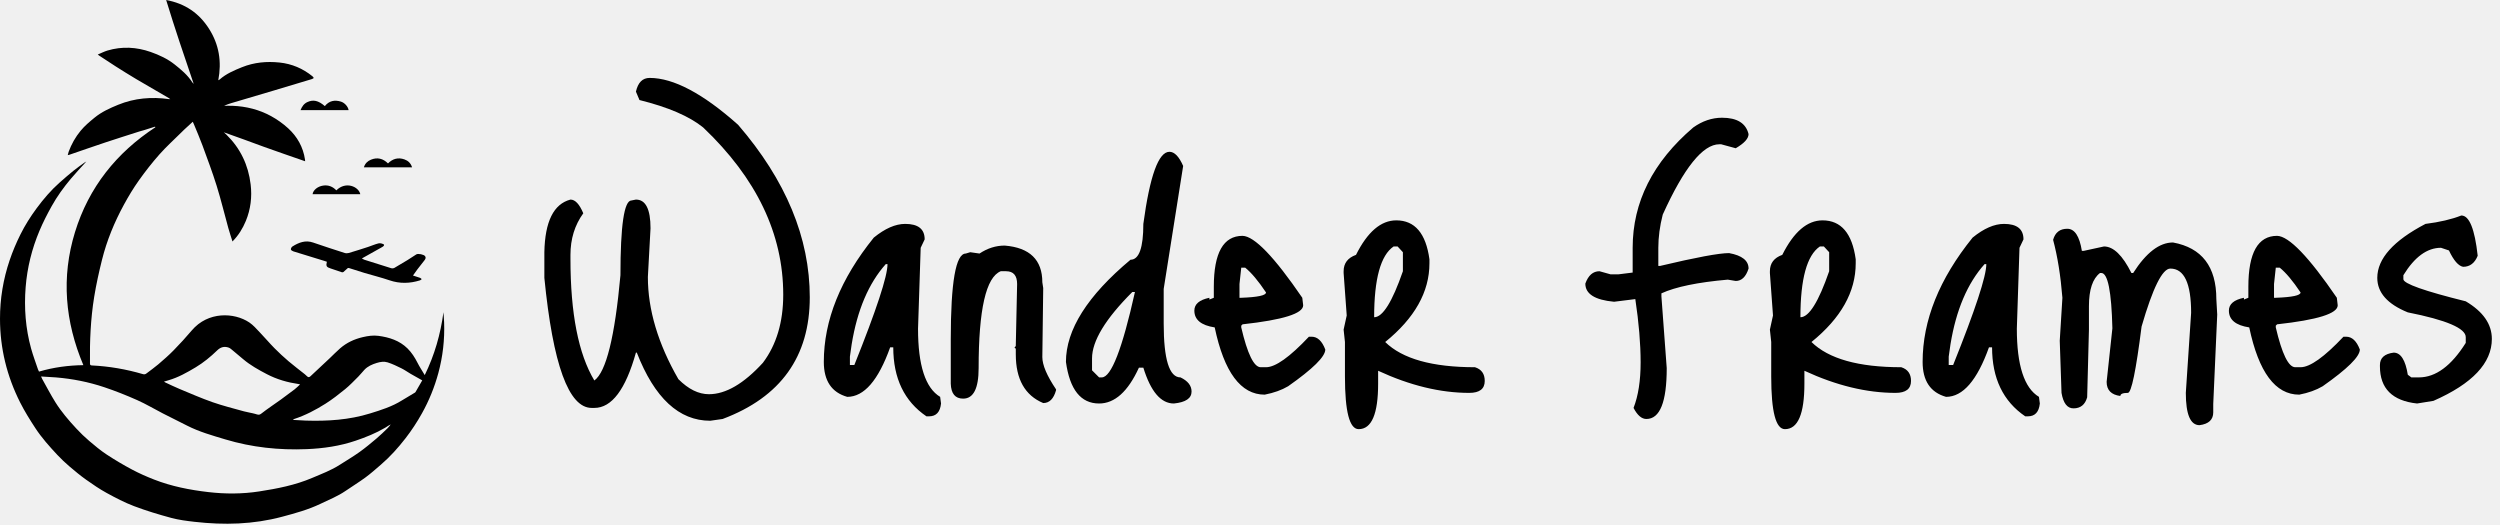
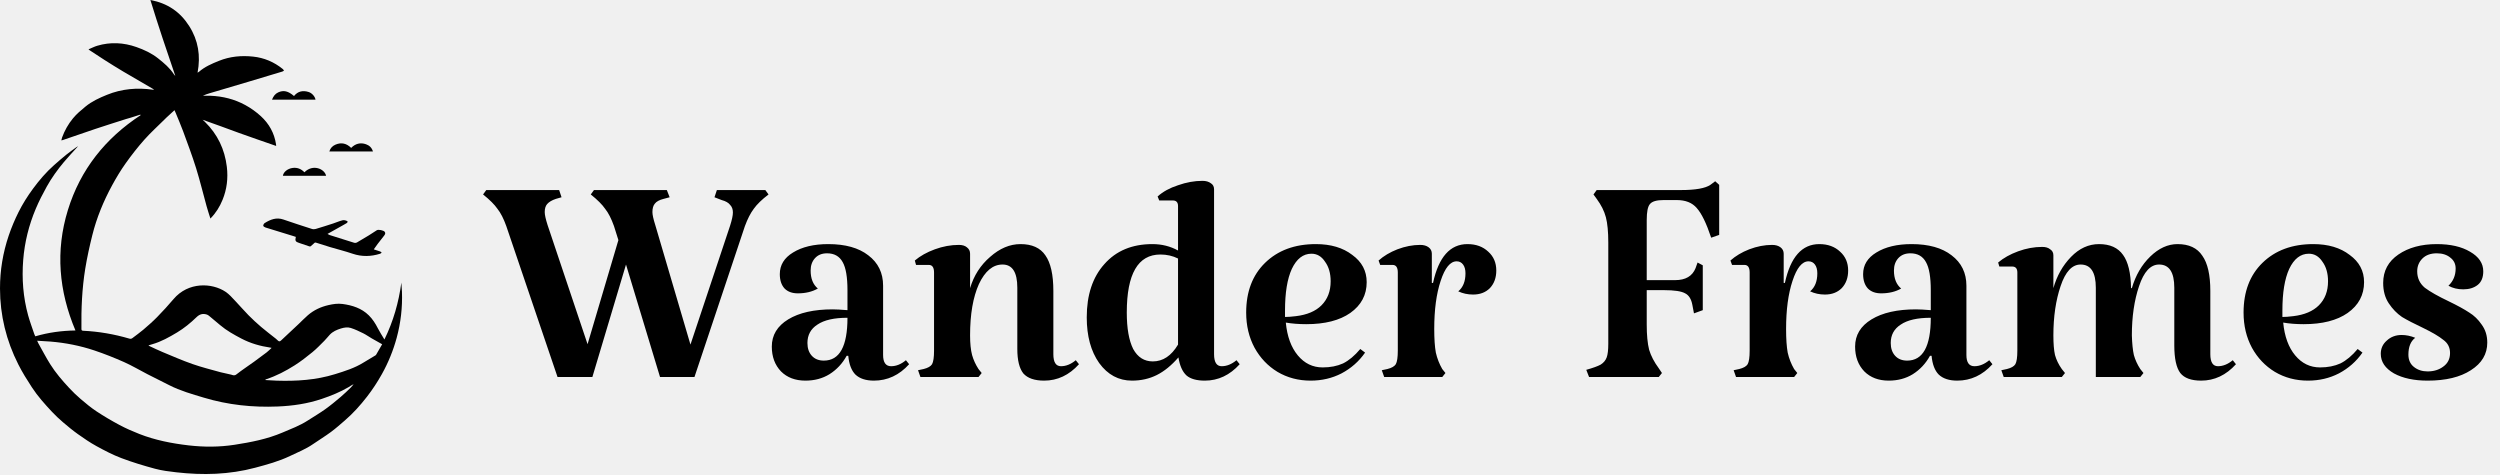
- <svg xmlns="http://www.w3.org/2000/svg" width="3022" height="634" viewBox="0 0 3022 634" fill="none">
+ <svg xmlns="http://www.w3.org/2000/svg" width="3339" height="634" viewBox="0 0 3339 634" fill="none">
  <g clip-path="url(#clip0_154_377)">
    <path d="M104.38 195.22C97.84 202.48 91.39 209.21 85.42 216.35C76.84 226.6 68.98 237.47 62.46 249.19C57.1 258.82 52.04 268.69 47.76 278.85C38.55 300.69 32.86 323.53 30.99 347.29C29.02 372.35 30.91 397.08 37.6 421.31C39.96 429.84 43.11 438.15 45.93 446.55C46.22 447.41 46.69 448.21 47.15 449.19C64.71 444.02 82.56 441.64 100.77 441.38C78.61 388.86 73.84 335.21 90.66 280.57C107.4 226.21 140.91 184.59 187.84 153.82C187.69 153.58 187.55 153.34 187.4 153.1C183 154.5 178.61 155.92 174.21 157.29C172.3 157.89 170.35 158.33 168.44 158.94C154.78 163.32 141.09 167.61 127.48 172.14C112.87 177.01 98.33 182.11 83.76 187.1C83.3 187.26 82.81 187.31 81.89 187.5C82.29 185.98 82.52 184.7 82.97 183.49C86.38 174.21 91.13 165.77 97.41 158.13C102.37 152.1 108.23 147.22 114.19 142.32C122.81 135.24 132.68 130.79 142.82 126.65C162.73 118.53 183.27 116.86 204.33 119.83C204.65 119.88 204.98 119.83 205.81 119.83C204.97 119.22 204.51 118.83 203.99 118.53C190.86 110.87 177.67 103.31 164.59 95.55C156.27 90.61 148.07 85.46 139.9 80.29C133.13 76 126.47 71.54 119.77 67.15C119.43 66.93 119.13 66.65 118.2 65.9C122.41 64.15 126.08 62.22 129.98 61.07C147.51 55.87 165.02 56.83 182.11 62.81C192.48 66.44 202.58 71.12 211.29 78.07C219.06 84.26 226.74 90.67 232.26 99.23C232.76 100 233.38 100.68 234.12 101.32C222.72 67.91 211.39 34.5 200.85 0.01C223.6 4.25 240.58 15.73 252.72 34.86C264.83 53.93 268.13 74.58 263.86 97.03C264.61 96.61 265.12 96.44 265.5 96.1C273.45 89.12 282.92 85.1 292.55 81.22C307.23 75.32 322.4 73.97 337.9 75.58C352.74 77.12 366.03 82.76 377.71 92.22C378.37 92.76 378.79 93.6 379.32 94.3C378.57 94.74 377.86 95.34 377.05 95.59C361.81 100.2 346.56 104.79 331.3 109.33C314.07 114.46 296.83 119.52 279.6 124.65C276.68 125.52 273.81 126.55 270.94 127.88C274.34 127.88 277.74 127.77 281.14 127.9C297.53 128.54 313.2 132.46 327.62 140.32C335.02 144.36 342.11 149.41 348.35 155.12C359.32 165.16 366.45 177.75 368.68 192.87C368.74 193.27 368.74 193.69 368.84 194.93C352.07 189.07 335.66 183.49 319.35 177.6C303.09 171.73 286.94 165.56 270.54 159.9C271.59 160.85 272.67 161.76 273.68 162.75C290.5 179.24 300.17 199.34 302.98 222.9C304.79 238.1 303 252.87 297.21 266.98C293.48 276.06 288.4 284.4 281.02 291.9C279.24 286.19 277.46 280.96 275.99 275.65C271.27 258.62 267.14 241.41 261.89 224.56C256.74 208.04 250.62 191.82 244.67 175.57C241.53 167.01 237.85 158.66 234.41 150.22C234.07 149.38 233.66 148.57 233.02 147.18C229.31 150.59 225.87 153.73 222.45 156.89C221.47 157.79 220.56 158.76 219.61 159.69C210.63 168.62 201.18 177.12 192.78 186.58C183.89 196.61 175.58 207.25 167.8 218.19C161.19 227.49 155.26 237.37 149.79 247.42C138.3 268.52 129.12 290.69 123.29 314.11C119.62 328.86 116.31 343.77 113.87 358.77C109.54 385.42 108.39 412.35 108.76 439.35C108.78 441.1 109.35 441.66 111.05 441.75C132.03 442.75 152.6 446.32 172.78 452.25C174.4 452.73 175.63 452.5 176.94 451.49C181.71 447.79 186.69 444.37 191.28 440.45C197.64 435.01 203.98 429.5 209.84 423.51C217.45 415.73 224.83 407.68 231.87 399.37C251.39 376.35 283.06 377.49 301.42 389.82C306.25 393.07 310.19 397.77 314.3 402.04C320.28 408.27 325.86 414.9 331.93 421.04C337.34 426.52 343.02 431.75 348.87 436.74C355.23 442.16 361.94 447.17 368.47 452.38C369.44 453.15 370.34 454.01 371.22 454.89C372.73 456.41 373.94 456.1 375.44 454.68C383.09 447.42 390.84 440.28 398.53 433.06C402.74 429.1 406.73 424.89 411.09 421.11C419.09 414.16 428.37 409.87 438.67 407.49C444.92 406.05 451.16 405.13 457.44 405.97C470.51 407.72 482.9 411.62 492.62 421.22C497.62 426.16 501.45 432.14 504.68 438.52C507.19 443.47 510.29 448.12 513.43 453.42C525.34 429.13 532.51 403.91 536.05 377.44C536.33 381.52 536.71 385.59 536.86 389.67C537.61 410.48 535.29 430.93 529.85 451.02C525.23 468.07 518.64 484.27 510.04 499.67C504.15 510.21 497.59 520.24 490.2 529.77C481.26 541.29 471.6 552.08 460.58 561.56C454.43 566.85 448.37 572.28 441.86 577.07C434.06 582.81 425.78 587.86 417.8 593.34C408.29 599.88 397.66 604.09 387.36 609.03C372.51 616.16 356.79 620.42 341 624.65C306.18 633.98 270.91 634.83 235.38 630.8C225.87 629.72 216.26 628.53 207.05 626.05C191.87 621.95 176.75 617.39 162.04 611.82C150.63 607.5 139.68 601.76 128.93 595.88C120.31 591.17 112.13 585.56 104.09 579.85C97.15 574.92 90.55 569.46 84.07 563.91C78.93 559.51 73.95 554.85 69.32 549.89C59.76 539.65 50.36 529.19 42.66 517.41C36.13 507.42 29.76 497.24 24.39 486.58C8.39 454.89 0.04 421.14 7.61436e-05 385.4C-0.02 361.12 3.9 337.52 11.67 314.56C15.31 303.81 19.7 293.42 24.76 283.28C30.28 272.22 36.83 261.87 44.14 251.96C52.55 240.56 61.69 229.85 72.28 220.5C77.67 215.74 83.1 211.02 88.68 206.5C92.96 203.04 97.5 199.91 101.94 196.66C102.6 196.18 103.35 195.83 104.37 195.23L104.38 195.22ZM49.64 455.1C50.31 456.6 50.6 457.39 51.01 458.12C56.29 467.52 61.25 477.12 66.95 486.24C74.19 497.82 83.11 508.15 92.35 518.11C97.19 523.33 102.34 528.31 107.74 532.91C114.55 538.71 121.46 544.5 128.9 549.4C138.85 555.96 149.15 562.04 159.66 567.63C168.18 572.17 177.07 576.07 186.05 579.59C207.24 587.9 229.44 592.23 251.87 594.84C272.32 597.21 292.85 597.21 313.36 594.03C335.22 590.64 356.79 586.47 377.32 577.71C388.74 572.84 400.39 568.52 410.92 561.72C418.77 556.66 426.85 551.93 434.46 546.51C441.59 541.43 448.34 535.77 455.05 530.12C459.73 526.18 464.1 521.86 468.52 517.61C469.93 516.25 471.06 514.59 472.32 513.07C469.84 514.16 467.79 515.75 465.59 517.05C454.31 523.68 442.21 528.53 429.94 532.7C410.79 539.21 390.9 542.1 370.76 542.92C337.35 544.29 304.47 540.81 272.32 531.13C256.63 526.41 240.83 521.99 226.11 514.47C216.4 509.51 206.59 504.73 196.89 499.75C186.51 494.41 176.44 488.37 165.8 483.64C152.79 477.86 139.51 472.58 126.03 468.06C107.08 461.71 87.52 457.86 67.59 456.21C61.81 455.73 56 455.48 49.65 455.09L49.64 455.1ZM198.23 461.3C198.94 461.77 199.24 462.04 199.6 462.21C205.41 464.89 211.16 467.73 217.07 470.18C230.3 475.66 243.44 481.44 256.93 486.16C269.34 490.5 282.15 493.69 294.83 497.22C299.4 498.49 304.15 499.08 308.71 500.37C311.22 501.08 313.02 502.19 315.79 500.02C323.41 494.05 331.53 488.74 339.39 483.08C345.03 479.02 350.62 474.88 356.13 470.64C358.38 468.91 360.36 466.84 362.75 464.65C361.9 464.46 361.52 464.34 361.13 464.28C347.63 462.3 334.69 458.63 322.47 452.23C312.46 446.99 302.65 441.55 293.97 434.19C289.81 430.67 285.66 427.13 281.44 423.69C279.8 422.35 278.13 420.72 276.2 420.1C271.12 418.48 266.74 419.47 262.58 423.51C254.58 431.27 245.95 438.37 236.39 444.09C226 450.3 215.46 456.26 203.76 459.64C202.03 460.14 200.31 460.68 198.22 461.31L198.23 461.3ZM354.4 507.1C354.42 507.27 354.45 507.43 354.47 507.6C359.51 507.87 364.55 508.25 369.6 508.41C395.9 509.24 421.94 507.63 447.33 499.77C460.62 495.66 473.87 491.52 485.82 484.03C490.71 480.97 495.71 478.1 500.66 475.12C501.23 474.78 501.94 474.46 502.25 473.93C505.05 469.18 507.77 464.38 510.41 459.79C505.51 457.04 500.93 454.53 496.42 451.9C492.66 449.72 489.11 447.13 485.24 445.21C479.81 442.53 474.3 439.87 468.57 438.04C464.32 436.68 459.8 437.36 455.35 438.74C449.74 440.48 444.54 442.71 440.44 447.06C437.97 449.68 435.79 452.58 433.25 455.11C428.03 460.31 422.94 465.72 417.26 470.36C409.63 476.6 401.8 482.7 393.51 487.96C381.6 495.51 369.11 502.05 355.66 506.47C355.22 506.61 354.83 506.88 354.42 507.09L354.4 507.1Z" fill="black" />
    <path d="M437.45 312.419C438.82 313.129 439.62 313.709 440.52 313.999C451.4 317.469 462.28 320.939 473.2 324.289C474.23 324.599 475.69 324.429 476.63 323.889C482 320.829 487.31 317.629 492.58 314.389C496.19 312.169 499.68 309.739 503.28 307.499C505.43 306.159 512.43 307.629 513.87 309.659C515.14 311.449 514.27 313.099 513.2 314.519C510.4 318.209 507.46 321.789 504.65 325.469C502.84 327.849 501.15 330.329 499.21 333.049C502.26 334.039 505.03 334.869 507.75 335.849C508.51 336.119 509.1 336.869 509.76 337.389C509.08 337.899 508.46 338.649 507.7 338.889C495.44 342.729 483.26 343.069 470.89 338.849C460.96 335.459 450.74 332.949 440.68 329.949C434.56 328.129 428.5 326.109 422.4 324.189C421.62 323.939 420.81 323.769 420.33 324.149C418.6 325.719 416.91 327.329 415.12 328.809C414.69 329.159 413.82 329.289 413.29 329.119C408.71 327.619 404.18 325.959 399.59 324.489C394.65 322.909 393.86 321.649 395.11 316.389C394.04 316.039 392.95 315.659 391.86 315.319C379.46 311.519 367.04 307.759 354.66 303.869C353.46 303.489 351.72 302.429 351.61 301.519C351.48 300.389 352.48 298.579 353.52 297.929C361.21 293.119 369.2 289.959 378.51 293.189C391.16 297.579 403.91 301.699 416.66 305.789C418.2 306.279 420.13 306.249 421.68 305.789C429.43 303.499 437.14 301.029 444.82 298.529C449.07 297.139 453.19 295.269 457.5 294.199C459.38 293.739 461.84 294.309 463.6 295.249C465.16 296.079 463.77 297.469 462.76 298.139C461.16 299.199 459.44 300.069 457.76 301.009C451.21 304.689 444.65 308.359 437.43 312.409L437.45 312.419Z" fill="black" />
    <path d="M392.67 128.251C397.87 121.751 404.6 120.491 412.13 122.841C416.7 124.261 420.72 128.921 421.4 133.101H363.3C365.05 128.711 367.42 125.281 371.55 123.391C378.74 120.101 384.83 121.511 392.66 128.251H392.67Z" fill="black" />
    <path d="M498.09 202.26H439.87C441.27 197.55 444.32 194.73 448.32 193.07C456.05 189.87 462.96 191.53 469.01 197.54C474.66 191.8 481.38 190.02 488.88 192.68C493.22 194.22 496.58 197.19 498.1 202.26H498.09Z" fill="black" />
    <path d="M377.84 234.78C378.47 229.79 384.04 225.22 390.84 224.3C397.02 223.46 402.28 225.58 406.58 230.11C417.91 218.66 433.65 225.6 435.52 234.78H377.83H377.84Z" fill="black" />
  </g>
-   <path d="M785.286 94.188C814.161 94.188 849.81 113.082 892.232 150.869C949.983 217.889 978.858 287.404 978.858 359.414C978.858 431.068 943.744 480.085 873.516 506.465L858.544 508.604C820.756 508.604 791.168 481.154 769.779 426.255H768.709C756.232 470.816 739.477 493.097 718.445 493.097H715.236C687.43 493.097 668.358 440.693 658.02 335.886V304.872C658.733 267.797 669.249 246.586 689.569 241.239C695.273 241.239 700.442 246.764 705.076 257.815C694.738 272.075 689.569 288.83 689.569 308.08V312.893C689.569 378.843 699.194 427.86 718.445 459.943C732.704 449.605 743.22 407.183 749.994 332.678C749.994 272.431 754.45 242.308 763.362 242.308L768.709 241.239C780.473 241.239 786.355 252.825 786.355 275.996L783.147 334.816C783.147 374.387 795.446 415.561 820.043 458.339C832.164 470.46 844.463 476.52 856.94 476.52C877.259 476.52 899.005 463.865 922.177 438.554C938.575 416.808 946.774 389.359 946.774 356.206C946.774 282.769 914.512 215.393 849.988 154.078C833.233 140.531 807.566 129.48 772.987 120.924L768.709 110.765C771.205 99.713 776.73 94.188 785.286 94.188ZM1094.21 270.649C1109.89 270.649 1117.74 276.887 1117.74 289.364L1112.92 299.524L1109.72 397.38C1109.72 441.584 1118.63 469.034 1136.45 479.728L1137.52 487.749C1136.45 498.087 1131.64 503.256 1123.08 503.256H1119.88C1093.14 485.076 1079.77 457.27 1079.77 419.839H1076.03C1061.77 459.765 1044.48 479.728 1024.16 479.728C1005.27 474.381 995.819 460.3 995.819 437.485C995.819 387.22 1015.96 337.134 1056.24 287.226C1069.79 276.174 1082.45 270.649 1094.21 270.649ZM1029.51 416.095L1027.37 431.068V441.228H1032.72C1059.45 374.565 1072.82 333.925 1072.82 319.309H1070.68C1050.01 342.481 1036.28 374.743 1029.51 416.095ZM1214.52 296.851C1244.82 299.346 1259.97 314.14 1259.97 341.233L1261.04 348.185L1259.97 431.603C1259.97 441.228 1265.5 454.24 1276.55 470.638V471.707C1273.7 482.046 1268.53 487.215 1261.04 487.215C1238.94 477.946 1227.89 458.339 1227.89 428.394V421.443L1226.28 420.373L1227.89 418.234V417.165L1229.49 343.372C1229.49 333.034 1225.04 327.865 1216.12 327.865H1209.71C1191.88 334.995 1182.97 374.03 1182.97 444.971C1182.97 469.568 1176.73 481.867 1164.25 481.867C1154.63 481.867 1149.64 475.807 1149.28 463.686V410.213C1149.28 341.055 1155.34 306.476 1167.46 306.476L1172.81 304.872L1184.04 306.476C1193.67 300.059 1203.82 296.851 1214.52 296.851ZM1413.62 183.488C1419.68 183.488 1425.21 189.192 1430.2 200.599L1406.67 349.254V390.963C1406.67 434.455 1413.44 456.2 1426.99 456.2C1435.9 460.478 1440.36 466.182 1440.36 473.312C1440.36 481.511 1433.23 486.323 1418.97 487.749C1403.28 487.749 1390.99 473.312 1382.07 444.436H1376.73C1363.54 473.312 1347.49 487.749 1328.6 487.749C1306.5 487.749 1293.13 470.994 1288.5 437.485C1288.5 398.628 1314.52 357.453 1366.57 313.962C1376.9 313.962 1382.07 299.524 1382.07 270.649C1389.92 212.542 1400.43 183.488 1413.62 183.488ZM1320.05 433.207V447.645L1328.6 456.2H1331.81C1343.22 456.2 1356.59 421.799 1371.91 352.997H1368.71C1336.27 385.438 1320.05 412.174 1320.05 433.207ZM1502.02 285.087C1516.28 285.443 1540.34 310.397 1574.21 359.949L1575.28 369.039C1575.28 379.021 1550.86 386.685 1502.02 392.033L1500.42 393.637V395.776C1507.9 427.86 1515.75 443.901 1523.94 443.901H1530.36C1541.77 443.901 1559.06 431.603 1582.23 407.005H1585.44C1592.57 407.005 1598.09 412.174 1602.01 422.512C1602.01 431.068 1587.04 445.862 1557.1 466.895C1549.25 471.529 1539.81 474.916 1528.76 477.055C1499.88 477.055 1479.74 449.962 1468.33 395.776C1451.93 393.28 1443.73 386.507 1443.73 375.456C1443.73 367.613 1449.8 362.444 1461.92 359.949V362.088L1467.26 359.949V346.581C1467.26 305.585 1478.85 285.087 1502.02 285.087ZM1505.23 323.587H1500.42L1498.28 343.372V359.949H1500.42C1520.38 359.236 1530.36 357.097 1530.36 353.532C1521.09 339.629 1512.72 329.647 1505.23 323.587ZM1687.8 266.371C1710.26 266.371 1723.63 282.056 1727.91 313.427V318.24C1727.91 352.819 1710.08 384.546 1674.43 413.422C1695.11 433.742 1731.29 443.901 1782.98 443.901C1790.83 446.397 1794.75 451.922 1794.75 460.478C1794.75 470.103 1788.51 474.916 1776.03 474.916C1741.1 474.916 1704.38 466.004 1665.88 448.179V463.686C1665.88 500.405 1658.03 518.764 1642.35 518.764C1631.3 518.764 1625.77 497.553 1625.77 455.131V413.422L1624.17 398.449L1627.91 381.338L1624.17 330.004V327.865C1624.17 318.24 1629.16 311.645 1639.14 308.08C1653.04 280.274 1669.26 266.371 1687.8 266.371ZM1661.07 383.477C1671.4 383.477 1682.99 364.94 1695.82 327.865V304.872L1689.41 297.92H1684.59C1668.91 308.615 1661.07 337.134 1661.07 383.477Z" fill="black" />
-   <path d="M2081.58 142.314C2099.76 142.314 2110.45 148.909 2113.66 162.099C2113.66 167.446 2108.49 173.15 2098.15 179.21L2080.51 174.397H2078.37C2058.41 174.397 2035.59 202.738 2009.92 259.42C2006.36 273.323 2004.58 286.691 2004.58 299.524V321.448H2006.72C2050.21 311.11 2078.01 305.941 2090.13 305.941C2105.82 308.793 2113.66 315.031 2113.66 324.657C2110.45 334.638 2105.28 339.629 2098.15 339.629L2088.53 338.025C2052.17 341.233 2025.43 346.759 2008.32 354.601V358.345L2014.74 444.971C2014.74 485.967 2006.54 506.465 1990.14 506.465C1984.44 506.465 1979.27 502.009 1974.63 493.097C1980.34 478.481 1983.19 460.122 1983.19 438.019C1983.19 415.561 1981.05 390.072 1976.77 361.553L1951.1 364.761C1927.93 362.622 1916.35 355.314 1916.35 342.837C1919.91 332.856 1925.62 327.865 1933.46 327.865L1946.83 331.608H1956.45L1973.56 329.469V299.524C1973.56 244.269 1997.98 195.787 2046.82 154.078C2057.87 146.235 2069.46 142.314 2081.58 142.314ZM2203.08 266.371C2225.54 266.371 2238.91 282.056 2243.19 313.427V318.24C2243.19 352.819 2225.36 384.546 2189.71 413.422C2210.39 433.742 2246.57 443.901 2298.26 443.901C2306.11 446.397 2310.03 451.922 2310.03 460.478C2310.03 470.103 2303.79 474.916 2291.31 474.916C2256.38 474.916 2219.66 466.004 2181.16 448.179V463.686C2181.16 500.405 2173.32 518.764 2157.63 518.764C2146.58 518.764 2141.05 497.553 2141.05 455.131V413.422L2139.45 398.449L2143.19 381.338L2139.45 330.004V327.865C2139.45 318.24 2144.44 311.645 2154.42 308.08C2168.33 280.274 2184.55 266.371 2203.08 266.371ZM2176.35 383.477C2186.68 383.477 2198.27 364.94 2211.1 327.865V304.872L2204.69 297.92H2199.87C2184.19 308.615 2176.35 337.134 2176.35 383.477ZM2422.45 270.649C2438.13 270.649 2445.98 276.887 2445.98 289.364L2441.16 299.524L2437.95 397.38C2437.95 441.584 2446.87 469.034 2464.69 479.728L2465.76 487.749C2464.69 498.087 2459.88 503.256 2451.32 503.256H2448.11C2421.38 485.076 2408.01 457.27 2408.01 419.839H2404.27C2390.01 459.765 2372.72 479.728 2352.4 479.728C2333.5 474.381 2324.06 460.3 2324.06 437.485C2324.06 387.22 2344.2 337.134 2384.48 287.226C2398.03 276.174 2410.68 270.649 2422.45 270.649ZM2357.75 416.095L2355.61 431.068V441.228H2360.95C2387.69 374.565 2401.06 333.925 2401.06 319.309H2398.92C2378.24 342.481 2364.52 374.743 2357.75 416.095ZM2481.8 289.899C2484.29 280.987 2490 276.531 2498.91 276.531C2507.82 276.531 2513.7 285.443 2516.56 303.267H2518.69L2543.29 297.92C2554.7 297.92 2565.75 308.615 2576.45 330.004H2578.58C2594.27 305.406 2610.31 293.108 2626.71 293.108C2661.65 299.524 2679.11 322.339 2679.11 361.553L2680.18 380.269L2675.37 488.284V498.444C2675.37 507.356 2669.85 512.525 2658.79 513.951C2647.74 513.951 2642.22 500.939 2642.22 474.916L2648.63 378.13C2648.63 342.481 2640.26 324.657 2623.5 324.657C2613.88 324.657 2602.29 348.006 2588.74 394.706C2581.97 448.179 2576.45 474.916 2572.17 474.916C2566.11 474.916 2563.08 476.163 2563.08 478.659C2552.03 477.233 2546.5 471.529 2546.5 461.548L2553.45 396.845C2552.38 352.284 2547.93 330.004 2540.08 330.004H2538.48C2529.57 336.777 2525.11 350.145 2525.11 370.109V398.449L2522.97 480.263C2520.48 489.175 2514.95 493.631 2506.4 493.631C2498.91 493.631 2494.1 487.393 2491.96 474.916L2489.82 411.818L2493.03 359.949C2490.89 333.212 2487.15 309.862 2481.8 289.899ZM2752.58 285.087C2766.84 285.443 2790.9 310.397 2824.77 359.949L2825.83 369.039C2825.83 379.021 2801.42 386.685 2752.58 392.033L2750.97 393.637V395.776C2758.46 427.86 2766.3 443.901 2774.5 443.901H2780.92C2792.32 443.901 2809.61 431.603 2832.79 407.005H2835.99C2843.12 407.005 2848.65 412.174 2852.57 422.512C2852.57 431.068 2837.6 445.862 2807.65 466.895C2799.81 471.529 2790.36 474.916 2779.31 477.055C2750.44 477.055 2730.3 449.962 2718.89 395.776C2702.49 393.28 2694.29 386.507 2694.29 375.456C2694.29 367.613 2700.35 362.444 2712.47 359.949V362.088L2717.82 359.949V346.581C2717.82 305.585 2729.4 285.087 2752.58 285.087ZM2755.78 323.587H2750.97L2748.83 343.372V359.949H2750.97C2770.94 359.236 2780.92 357.097 2780.92 353.532C2771.65 339.629 2763.27 329.647 2755.78 323.587ZM2975.25 260.489C2984.88 260.489 2991.47 276.709 2995.04 309.149C2991.47 318.062 2985.59 322.518 2977.39 322.518C2971.69 321.448 2965.99 314.853 2960.28 302.733L2950.66 299.524C2933.9 299.524 2918.75 310.575 2905.2 332.678V337.49C2905.2 342.837 2930.34 351.75 2980.6 364.227C3001.63 376.704 3012.15 391.854 3012.15 409.679C3012.15 438.911 2988.62 463.865 2941.57 484.541L2921.78 487.749C2891.84 484.541 2876.86 469.568 2876.86 442.832V441.228C2876.86 432.672 2882.39 427.681 2893.44 426.255C2902 426.255 2907.7 435.167 2910.55 452.992L2914.83 456.2H2923.92C2944.24 456.2 2963.13 442.297 2980.6 414.491V407.54C2980.6 396.845 2957.25 386.864 2910.55 377.595C2885.95 367.613 2873.66 353.71 2873.66 335.886C2873.66 312.714 2893.08 290.969 2931.94 270.649C2949.05 268.51 2963.49 265.123 2975.25 260.489Z" fill="black" />
+   <path d="M1026.45 259.718C1017.54 266.491 1010.94 272.908 1006.66 278.968C1002.39 284.672 998.465 292.336 994.9 301.961L927.524 503.555H881.537L836.085 353.296L791.168 503.555H744.646L676.201 301.961C672.636 291.98 668.715 284.315 664.437 278.968C660.516 273.264 654.099 266.848 645.187 259.718L649.464 253.836H746.785L749.994 263.461L742.507 265.6C737.16 267.382 733.239 269.699 730.743 272.551C728.604 275.047 727.535 278.612 727.535 283.246C727.535 286.811 728.783 292.515 731.278 300.357L784.751 459.707L825.925 320.677L820.043 301.961C816.478 291.98 812.557 284.315 808.279 278.968C804.358 273.264 797.941 266.848 789.029 259.718L793.307 253.836H890.628L894.371 263.461L886.35 265.6C880.646 267.026 876.725 269.165 874.586 272.017C872.447 274.512 871.377 278.255 871.377 283.246C871.377 286.811 872.625 292.515 875.12 300.357L922.177 460.242L975.115 301.427C977.61 293.584 978.858 287.702 978.858 283.781C978.858 279.503 977.61 276.116 975.115 273.621C972.976 270.769 969.233 268.63 963.886 267.204L954.261 263.461L957.469 253.836H1022.17L1026.45 259.718ZM1092.31 385.379C1084.83 389.657 1075.91 391.796 1065.58 391.796C1058.09 391.796 1052.21 389.657 1047.93 385.379C1043.65 380.745 1041.51 374.328 1041.51 366.129C1041.51 354.009 1047.4 344.383 1059.16 337.254C1071.28 329.767 1086.97 326.024 1106.22 326.024C1129.03 326.024 1146.86 331.015 1159.69 340.997C1172.88 350.978 1179.47 364.525 1179.47 381.636V474.145C1179.47 484.126 1183.04 489.117 1190.17 489.117C1196.94 489.117 1203.54 486.443 1209.95 481.096L1214.23 486.443C1201.04 501.059 1185.36 508.367 1167.18 508.367C1156.48 508.367 1148.28 505.694 1142.58 500.346C1137.23 494.999 1134.02 486.622 1132.95 475.214H1130.81C1125.11 485.552 1117.45 493.751 1107.82 499.812C1098.55 505.515 1087.86 508.367 1075.74 508.367C1062.19 508.367 1051.32 504.268 1043.12 496.068C1034.92 487.513 1030.82 476.462 1030.82 462.915C1030.82 447.586 1038.13 435.466 1052.74 426.554C1067.36 417.641 1087.14 413.185 1112.1 413.185C1116.73 413.185 1123.33 413.542 1131.88 414.255V387.518C1131.88 370.05 1129.74 357.573 1125.47 350.087C1121.19 342.244 1114.24 338.323 1104.61 338.323C1097.84 338.323 1092.49 340.462 1088.57 344.74C1084.65 349.018 1082.69 354.543 1082.69 361.316C1082.69 372.011 1085.9 380.032 1092.31 385.379ZM1100.33 481.631C1121.37 481.631 1131.88 462.559 1131.88 424.415C1114.06 424.415 1100.69 427.445 1091.78 433.505C1082.87 439.209 1078.41 447.408 1078.41 458.103C1078.41 465.232 1080.37 470.936 1084.29 475.214C1088.21 479.492 1093.56 481.631 1100.33 481.631ZM1406.86 473.075C1406.86 483.77 1410.25 489.117 1417.02 489.117C1423.79 489.117 1430.39 486.443 1436.8 481.096L1441.08 486.443C1427.89 501.059 1412.38 508.367 1394.56 508.367C1381.73 508.367 1372.46 505.159 1366.75 498.742C1361.41 491.969 1358.73 481.096 1358.73 466.124V384.31C1358.73 363.634 1352.14 353.296 1338.95 353.296C1326.12 353.296 1315.6 362.029 1307.4 379.497C1299.56 396.965 1295.64 419.78 1295.64 447.943C1295.64 458.637 1296.53 467.371 1298.31 474.145C1300.09 480.561 1302.94 486.8 1306.86 492.86L1311.14 498.207L1306.86 503.555H1229.33L1226.12 494.464L1233.61 492.86C1239.31 491.434 1243.05 489.295 1244.84 486.443C1246.62 483.235 1247.51 477.175 1247.51 468.263V363.99C1247.51 357.217 1245.19 353.83 1240.56 353.83H1223.45L1221.84 347.948C1228.97 341.888 1237.88 336.897 1248.58 332.976C1259.27 329.054 1269.97 327.094 1280.66 327.094C1285.3 327.094 1288.86 328.163 1291.36 330.302C1294.21 332.441 1295.64 335.293 1295.64 338.858V384.845C1300.63 368.09 1309.54 354.187 1322.37 343.136C1335.21 331.728 1348.75 326.024 1363.01 326.024C1378.34 326.024 1389.39 331.015 1396.16 340.997C1403.29 350.978 1406.86 366.842 1406.86 388.588V473.075ZM1655.73 486.443C1642.54 501.059 1627.03 508.367 1609.2 508.367C1598.15 508.367 1589.95 506.05 1584.61 501.416C1579.26 496.425 1575.69 488.404 1573.91 477.353C1564.64 488.048 1555.02 495.89 1545.04 500.881C1535.06 505.872 1524 508.367 1511.88 508.367C1494.06 508.367 1479.44 500.525 1468.04 484.839C1456.98 469.154 1451.46 448.834 1451.46 423.88C1451.46 393.935 1459.3 370.229 1474.99 352.761C1490.67 334.936 1512.06 326.024 1539.15 326.024C1551.63 326.024 1563.04 328.876 1573.38 334.58V275.225C1573.38 270.234 1571.06 267.739 1566.43 267.739H1548.25L1546.11 262.391C1553.24 255.975 1562.33 250.984 1573.38 247.419C1584.43 243.498 1595.3 241.537 1606 241.537C1610.63 241.537 1614.37 242.606 1617.23 244.745C1620.08 246.528 1621.5 249.201 1621.5 252.766V473.075C1621.5 483.77 1624.89 489.117 1631.66 489.117C1638.44 489.117 1645.03 486.443 1651.45 481.096L1655.73 486.443ZM1539.69 482.7C1553.24 482.7 1564.47 475.214 1573.38 460.242V345.275C1566.25 341.71 1558.41 339.927 1549.85 339.927C1519.9 339.927 1504.93 365.773 1504.93 417.463C1504.93 438.496 1507.78 454.716 1513.49 466.124C1519.55 477.175 1528.28 482.7 1539.69 482.7ZM1766.52 490.721C1776.86 490.721 1785.95 488.939 1793.8 485.374C1801.64 481.453 1809.3 475.036 1816.79 466.124L1823.21 470.936C1815.01 482.7 1804.49 491.969 1791.66 498.742C1779.18 505.159 1765.45 508.367 1750.48 508.367C1734.08 508.367 1719.29 504.446 1706.1 496.603C1693.27 488.76 1683.11 478.066 1675.62 464.519C1668.13 450.616 1664.39 434.931 1664.39 417.463C1664.39 389.657 1672.77 367.555 1689.52 351.157C1706.63 334.402 1729.27 326.024 1757.43 326.024C1777.4 326.024 1793.62 330.837 1806.09 340.462C1818.93 349.731 1825.34 361.851 1825.34 376.824C1825.34 393.935 1818.04 407.66 1803.42 417.998C1789.16 427.98 1769.55 432.97 1744.6 432.97C1734.62 432.97 1725.53 432.257 1717.33 430.831C1719.11 449.369 1724.46 463.985 1733.37 474.679C1742.28 485.374 1753.33 490.721 1766.52 490.721ZM1751.55 338.858C1740.5 338.858 1731.77 345.631 1725.35 359.178C1719.29 372.368 1716.26 390.905 1716.26 414.789V423.345C1720.18 423.345 1724.99 422.989 1730.7 422.276C1745.67 420.493 1757.08 415.681 1764.92 407.838C1773.12 399.639 1777.22 388.944 1777.22 375.754C1777.22 365.06 1774.72 356.326 1769.73 349.552C1765.1 342.423 1759.04 338.858 1751.55 338.858ZM1959.95 326.024C1971.36 326.024 1980.63 329.411 1987.76 336.184C1994.89 342.601 1998.45 350.978 1998.45 361.316C1998.45 370.942 1995.6 378.784 1989.89 384.845C1984.19 390.548 1976.7 393.4 1967.44 393.4C1960.31 393.4 1953.71 391.974 1947.65 389.122C1954.07 383.775 1957.28 375.754 1957.28 365.06C1957.28 360.069 1956.21 356.147 1954.07 353.296C1951.93 350.444 1949.08 349.018 1945.51 349.018C1936.96 349.018 1929.83 357.752 1924.12 375.219C1918.42 392.331 1915.57 413.72 1915.57 439.387C1915.57 452.577 1916.28 463.093 1917.71 470.936C1919.49 478.779 1922.34 486.087 1926.26 492.86L1930.54 498.207L1926.26 503.555H1848.73L1845.52 494.464L1853 492.86C1858.71 491.434 1862.45 489.295 1864.23 486.443C1866.02 483.235 1866.91 477.175 1866.91 468.263V363.99C1866.91 357.217 1864.59 353.83 1859.96 353.83H1843.38L1841.24 347.948C1848.01 341.888 1856.39 336.897 1866.37 332.976C1876.71 329.054 1886.87 327.094 1896.85 327.094C1901.49 327.094 1905.23 328.163 1908.08 330.302C1910.93 332.441 1912.36 335.293 1912.36 338.858V377.893H1913.96C1921.45 343.314 1936.78 326.024 1959.95 326.024Z" fill="black" />
+   <path d="M2118.62 493.93C2127.54 491.434 2133.95 489.117 2137.87 486.978C2141.8 484.483 2144.47 481.274 2145.9 477.353C2147.32 473.432 2148.03 467.371 2148.03 459.172V323.885C2148.03 309.626 2146.96 298.397 2144.83 290.197C2142.69 281.998 2138.59 273.799 2132.53 265.6L2128.25 259.718L2132.53 253.836H2244.82C2264.43 253.836 2277.62 251.519 2284.39 246.884L2290.81 242.072L2296.15 246.884V313.726L2285.46 317.469C2279.04 298.218 2272.63 285.028 2266.21 277.899C2260.15 270.769 2251.24 267.204 2239.47 267.204H2221.83C2212.56 267.204 2206.5 268.986 2203.65 272.551C2200.79 275.76 2199.37 282.889 2199.37 293.941V374.15H2237.33C2251.24 374.15 2260.33 368.803 2264.61 358.108L2267.28 350.622L2274.23 354.365V414.255L2262.47 418.533L2260.33 407.303C2258.9 399.461 2255.69 394.292 2250.7 391.796C2245.71 388.944 2236.26 387.518 2222.36 387.518H2199.37V433.505C2199.37 447.408 2200.44 458.637 2202.58 467.193C2205.07 475.392 2209.35 483.591 2215.41 491.791L2219.69 498.207L2215.41 503.555H2122.37L2118.62 493.93ZM2429.89 326.024C2441.29 326.024 2450.56 329.411 2457.69 336.184C2464.82 342.601 2468.39 350.978 2468.39 361.316C2468.39 370.942 2465.54 378.784 2459.83 384.845C2454.13 390.548 2446.64 393.4 2437.37 393.4C2430.24 393.4 2423.65 391.974 2417.59 389.122C2424.01 383.775 2427.21 375.754 2427.21 365.06C2427.21 360.069 2426.14 356.147 2424.01 353.296C2421.87 350.444 2419.01 349.018 2415.45 349.018C2406.89 349.018 2399.76 357.752 2394.06 375.219C2388.36 392.331 2385.5 413.72 2385.5 439.387C2385.5 452.577 2386.22 463.093 2387.64 470.936C2389.43 478.779 2392.28 486.087 2396.2 492.86L2400.48 498.207L2396.2 503.555H2318.66L2315.46 494.464L2322.94 492.86C2328.65 491.434 2332.39 489.295 2334.17 486.443C2335.95 483.235 2336.84 477.175 2336.84 468.263V363.99C2336.84 357.217 2334.53 353.83 2329.89 353.83H2313.32L2311.18 347.948C2317.95 341.888 2326.33 336.897 2336.31 332.976C2346.65 329.054 2356.81 327.094 2366.79 327.094C2371.42 327.094 2375.17 328.163 2378.02 330.302C2380.87 332.441 2382.3 335.293 2382.3 338.858V377.893H2383.9C2391.39 343.314 2406.72 326.024 2429.89 326.024ZM2539.18 385.379C2531.69 389.657 2522.78 391.796 2512.44 391.796C2504.95 391.796 2499.07 389.657 2494.79 385.379C2490.52 380.745 2488.38 374.328 2488.38 366.129C2488.38 354.009 2494.26 344.383 2506.02 337.254C2518.14 329.767 2533.83 326.024 2553.08 326.024C2575.9 326.024 2593.72 331.015 2606.55 340.997C2619.74 350.978 2626.34 364.525 2626.34 381.636V474.145C2626.34 484.126 2629.9 489.117 2637.03 489.117C2643.81 489.117 2650.4 486.443 2656.82 481.096L2661.1 486.443C2647.91 501.059 2632.22 508.367 2614.04 508.367C2603.34 508.367 2595.15 505.694 2589.44 500.346C2584.09 494.999 2580.89 486.622 2579.82 475.214H2577.68C2571.97 485.552 2564.31 493.751 2554.68 499.812C2545.42 505.515 2534.72 508.367 2522.6 508.367C2509.05 508.367 2498.18 504.268 2489.98 496.068C2481.78 487.513 2477.68 476.462 2477.68 462.915C2477.68 447.586 2484.99 435.466 2499.61 426.554C2514.22 417.641 2534.01 413.185 2558.96 413.185C2563.6 413.185 2570.19 413.542 2578.75 414.255V387.518C2578.75 370.05 2576.61 357.573 2572.33 350.087C2568.05 342.244 2561.1 338.323 2551.48 338.323C2544.7 338.323 2539.36 340.462 2535.43 344.74C2531.51 349.018 2529.55 354.543 2529.55 361.316C2529.55 372.011 2532.76 380.032 2539.18 385.379ZM2547.2 481.631C2568.23 481.631 2578.75 462.559 2578.75 424.415C2560.92 424.415 2547.55 427.445 2538.64 433.505C2529.73 439.209 2525.27 447.408 2525.27 458.103C2525.27 465.232 2527.23 470.936 2531.16 475.214C2535.08 479.492 2540.42 481.631 2547.2 481.631ZM2835.54 340.462C2842.32 349.731 2845.88 364.525 2846.24 384.845H2847.31C2852.3 367.733 2860.5 353.652 2871.9 342.601C2883.31 331.55 2895.43 326.024 2908.27 326.024C2923.59 326.024 2934.65 331.193 2941.42 341.531C2948.55 351.513 2952.11 367.199 2952.11 388.588V473.075C2952.11 483.77 2955.5 489.117 2962.27 489.117C2969.05 489.117 2975.64 486.443 2982.06 481.096L2986.34 486.443C2973.15 501.059 2957.64 508.367 2939.82 508.367C2926.63 508.367 2917.36 504.981 2912.01 498.207C2906.66 491.078 2903.99 478.779 2903.99 461.311V384.31C2903.99 363.634 2897.21 353.296 2883.67 353.296C2872.26 353.296 2863.35 362.921 2856.93 382.171C2850.52 401.065 2847.31 422.989 2847.31 447.943C2847.66 458.994 2848.55 467.728 2849.98 474.145C2851.76 480.561 2854.61 486.8 2858.54 492.86L2862.81 498.207L2858.54 503.555H2799.18V384.31C2799.18 363.634 2792.41 353.296 2778.86 353.296C2767.45 353.296 2758.54 362.921 2752.12 382.171C2745.71 401.065 2742.5 422.989 2742.5 447.943C2742.5 458.994 2743.21 467.728 2744.64 474.145C2746.42 480.561 2749.45 486.8 2753.73 492.86L2758.01 498.207L2753.73 503.555H2676.19L2672.98 494.464L2680.47 492.86C2686.17 491.434 2689.92 489.295 2691.7 486.443C2693.48 483.235 2694.37 477.175 2694.37 468.263V363.99C2694.37 358.643 2692.06 355.969 2687.42 355.969H2670.31L2668.71 350.622C2675.84 344.562 2684.75 339.571 2695.44 335.649C2706.14 331.728 2716.83 329.767 2727.53 329.767C2732.16 329.767 2735.73 330.837 2738.22 332.976C2741.07 334.758 2742.5 337.432 2742.5 340.997V384.845C2747.13 368.446 2754.98 354.543 2766.03 343.136C2777.08 331.728 2789.56 326.024 2803.46 326.024C2818.07 326.024 2828.77 330.837 2835.54 340.462ZM3098.63 490.721C3108.97 490.721 3118.06 488.939 3125.9 485.374C3133.74 481.453 3141.41 475.036 3148.89 466.124L3155.31 470.936C3147.11 482.7 3136.6 491.969 3123.76 498.742C3111.29 505.159 3097.56 508.367 3082.59 508.367C3066.19 508.367 3051.4 504.446 3038.21 496.603C3025.37 488.76 3015.21 478.066 3007.73 464.519C3000.24 450.616 2996.5 434.931 2996.5 417.463C2996.5 389.657 3004.87 367.555 3021.63 351.157C3038.74 334.402 3061.38 326.024 3089.54 326.024C3109.5 326.024 3125.72 330.837 3138.2 340.462C3151.03 349.731 3157.45 361.851 3157.45 376.824C3157.45 393.935 3150.14 407.66 3135.53 417.998C3121.27 427.98 3101.66 432.97 3076.71 432.97C3066.72 432.97 3057.63 432.257 3049.43 430.831C3051.22 449.369 3056.56 463.985 3065.48 474.679C3074.39 485.374 3085.44 490.721 3098.63 490.721ZM3083.66 338.858C3072.61 338.858 3063.87 345.631 3057.46 359.178C3051.4 372.368 3048.37 390.905 3048.37 414.789V423.345C3052.29 423.345 3057.1 422.989 3062.8 422.276C3077.78 420.493 3089.18 415.681 3097.03 407.838C3105.22 399.639 3109.32 388.944 3109.32 375.754C3109.32 365.06 3106.83 356.326 3101.84 349.552C3097.2 342.423 3091.14 338.858 3083.66 338.858ZM3228.42 362.386C3228.42 371.298 3231.81 378.606 3238.58 384.31C3245.71 389.657 3256.41 395.717 3270.67 402.491C3282.43 408.194 3291.52 413.185 3297.94 417.463C3304.35 421.384 3309.88 426.732 3314.51 433.505C3319.51 440.278 3322 448.299 3322 457.568C3322 472.897 3314.69 485.196 3300.08 494.464C3285.82 503.733 3266.57 508.367 3242.33 508.367C3224.15 508.367 3209.17 505.159 3197.41 498.742C3185.64 491.969 3179.76 483.235 3179.76 472.54C3179.76 465.411 3182.44 459.529 3187.78 454.894C3193.13 449.903 3199.73 447.408 3207.57 447.408C3213.63 447.408 3219.69 448.656 3225.75 451.151C3219.69 455.785 3216.66 463.272 3216.66 473.61C3216.66 480.74 3219.15 486.265 3224.15 490.186C3229.14 494.108 3235.2 496.068 3242.33 496.068C3250.53 496.068 3257.48 493.93 3263.18 489.652C3269.24 485.374 3272.27 479.314 3272.27 471.471C3272.27 463.985 3269.24 458.103 3263.18 453.825C3257.48 449.19 3248.39 443.843 3235.91 437.783C3224.5 432.436 3215.23 427.623 3208.1 423.345C3201.33 418.711 3195.45 412.651 3190.46 405.164C3185.47 397.678 3182.97 388.588 3182.97 377.893C3182.97 361.851 3189.74 349.196 3203.29 339.927C3216.84 330.659 3233.95 326.024 3254.62 326.024C3272.81 326.024 3287.6 329.411 3299.01 336.184C3310.77 342.957 3316.65 351.691 3316.65 362.386C3316.65 370.585 3314.16 376.645 3309.17 380.567C3304.18 384.488 3297.76 386.449 3289.92 386.449C3282.43 386.449 3275.84 384.845 3270.13 381.636C3276.55 375.576 3279.76 367.911 3279.76 358.643C3279.76 352.583 3277.44 347.77 3272.81 344.205C3268.17 340.284 3262.11 338.323 3254.62 338.323C3246.43 338.323 3240.01 340.64 3235.37 345.275C3230.74 349.909 3228.42 355.613 3228.42 362.386Z" fill="black" />
  <defs>
    <clipPath id="clip0_154_377">
      <rect width="536.93" height="633.11" fill="white" />
    </clipPath>
  </defs>
</svg>
